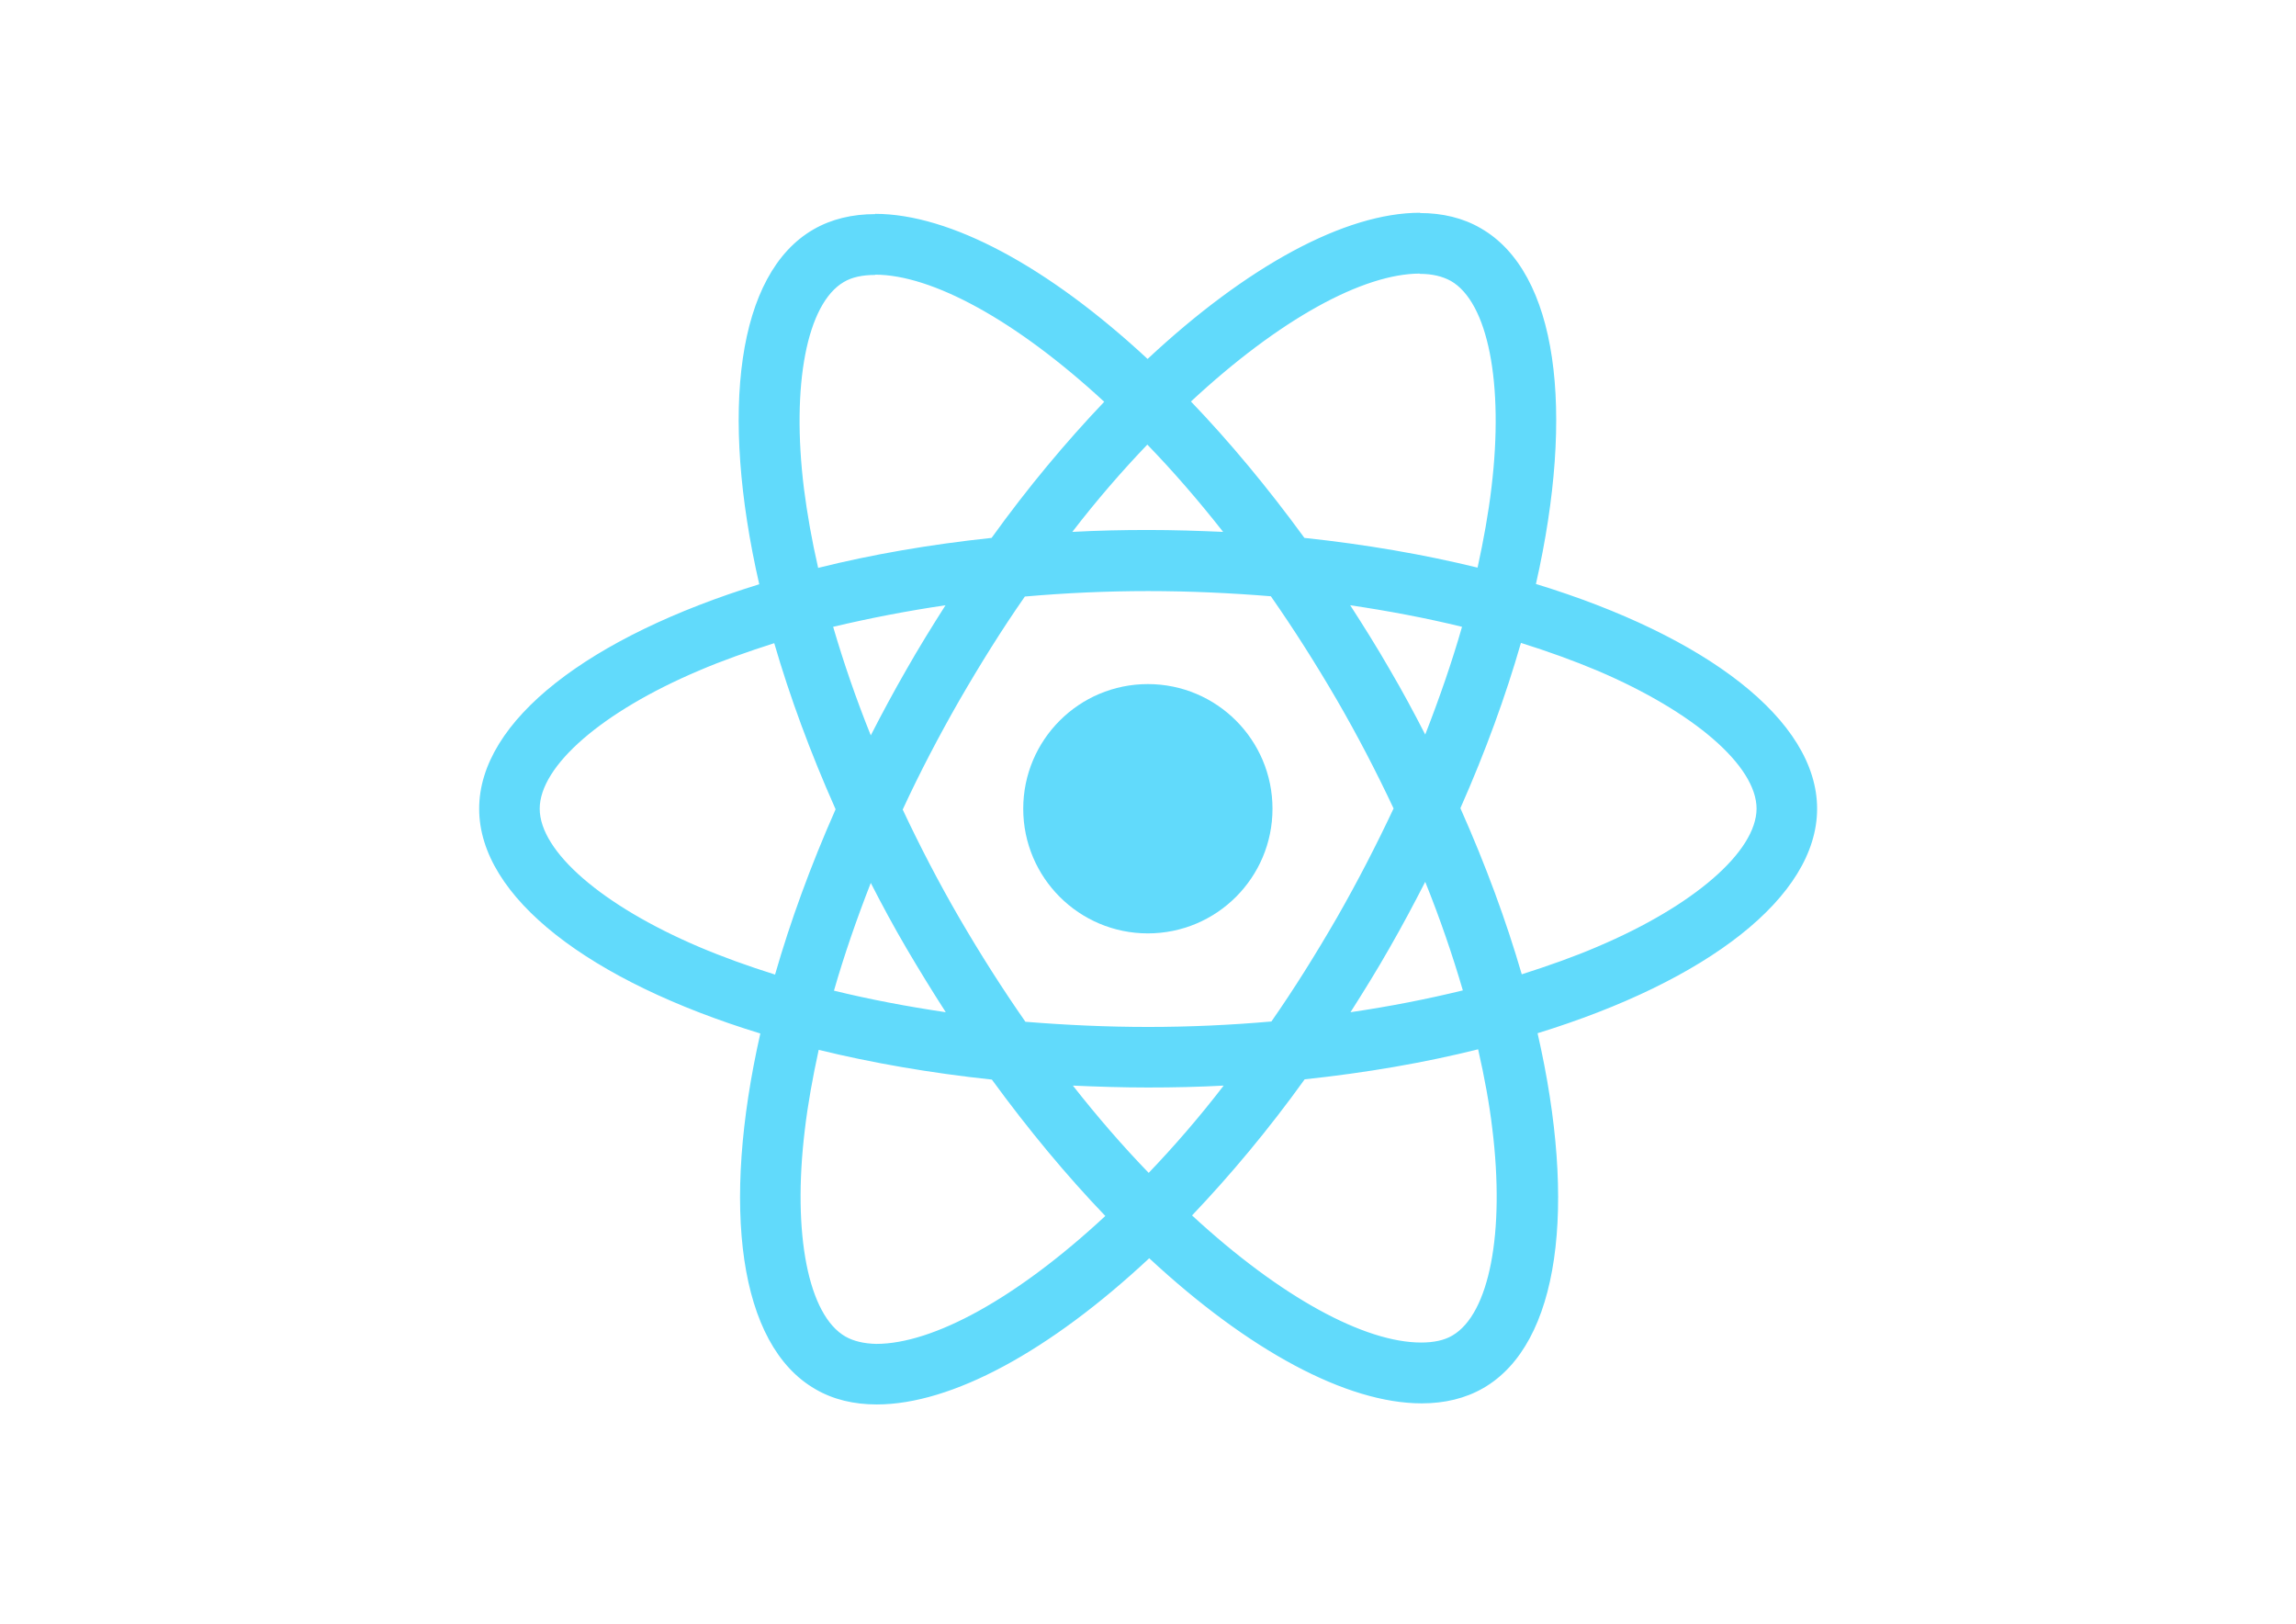
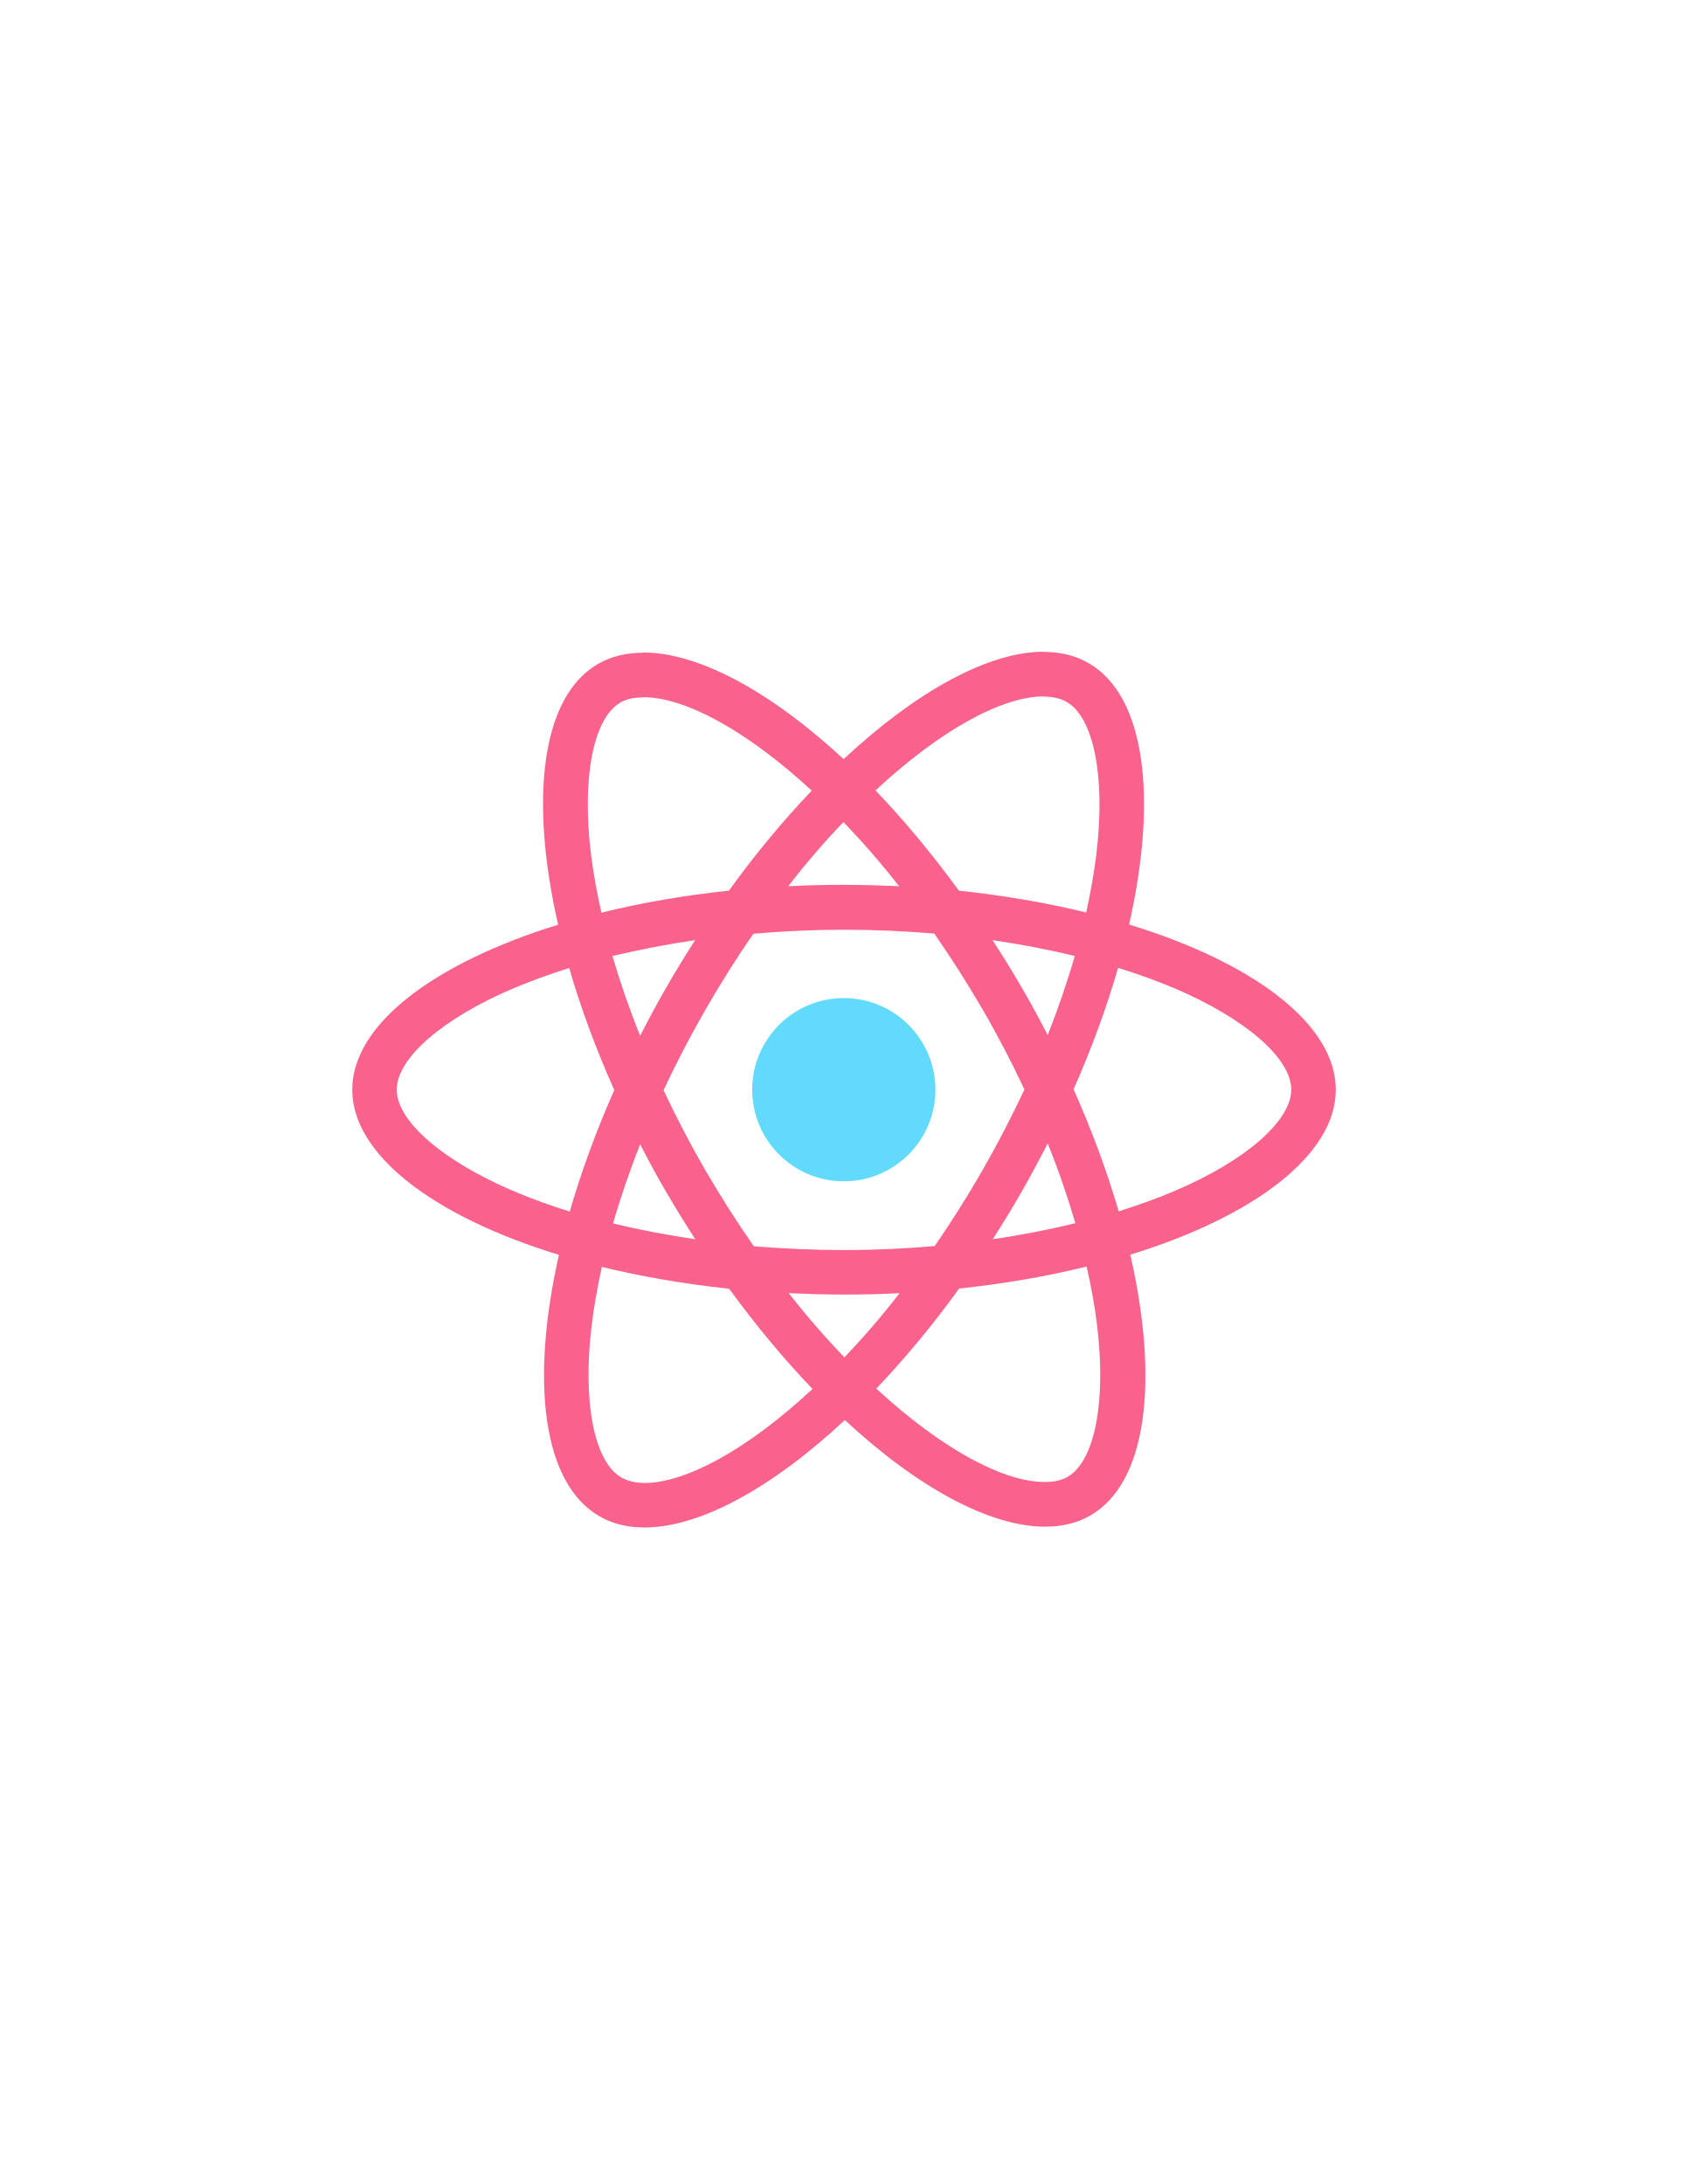
- <svg xmlns="http://www.w3.org/2000/svg" viewBox="0 0 841.9 595.3">
-   <g fill="#61DAFB">
-     <path d="M666.3 296.5c0-32.5-40.7-63.3-103.1-82.4 14.4-63.6 8-114.2-20.2-130.4-6.5-3.8-14.1-5.6-22.4-5.6v22.3c4.6 0 8.3.9 11.4 2.6 13.6 7.8 19.5 37.5 14.9 75.7-1.1 9.4-2.9 19.3-5.1 29.4-19.6-4.8-41-8.5-63.5-10.9-13.5-18.5-27.5-35.3-41.6-50 32.6-30.3 63.2-46.9 84-46.9V78c-27.5 0-63.5 19.6-99.9 53.6-36.4-33.8-72.4-53.2-99.9-53.2v22.3c20.7 0 51.4 16.5 84 46.6-14 14.7-28 31.4-41.3 49.9-22.6 2.4-44 6.1-63.6 11-2.3-10-4-19.7-5.2-29-4.7-38.2 1.1-67.9 14.6-75.8 3-1.8 6.9-2.6 11.5-2.6V78.5c-8.4 0-16 1.8-22.6 5.6-28.1 16.2-34.4 66.7-19.9 130.1-62.2 19.2-102.7 49.9-102.7 82.3 0 32.5 40.7 63.3 103.1 82.4-14.4 63.6-8 114.2 20.2 130.4 6.5 3.8 14.1 5.6 22.5 5.6 27.5 0 63.5-19.6 99.9-53.6 36.4 33.8 72.4 53.2 99.9 53.2 8.4 0 16-1.8 22.6-5.6 28.1-16.2 34.4-66.7 19.9-130.1 62-19.1 102.5-49.9 102.5-82.3zm-130.2-66.7c-3.7 12.9-8.3 26.2-13.5 39.5-4.1-8-8.4-16-13.1-24-4.6-8-9.5-15.8-14.4-23.4 14.2 2.1 27.9 4.7 41 7.9zm-45.8 106.5c-7.8 13.5-15.8 26.3-24.1 38.2-14.9 1.3-30 2-45.2 2-15.1 0-30.2-.7-45-1.9-8.3-11.9-16.4-24.6-24.2-38-7.6-13.1-14.5-26.4-20.8-39.8 6.2-13.4 13.2-26.8 20.7-39.9 7.8-13.5 15.8-26.3 24.1-38.2 14.9-1.3 30-2 45.2-2 15.1 0 30.2.7 45 1.9 8.3 11.9 16.4 24.6 24.2 38 7.6 13.1 14.5 26.4 20.8 39.8-6.3 13.4-13.2 26.8-20.7 39.9zm32.3-13c5.4 13.4 10 26.8 13.8 39.8-13.1 3.2-26.9 5.9-41.2 8 4.9-7.7 9.8-15.6 14.4-23.7 4.6-8 8.9-16.1 13-24.1zM421.2 430c-9.3-9.6-18.6-20.3-27.8-32 9 .4 18.2.7 27.5.7 9.4 0 18.7-.2 27.8-.7-9 11.7-18.3 22.4-27.5 32zm-74.4-58.9c-14.2-2.1-27.9-4.7-41-7.9 3.7-12.9 8.3-26.2 13.5-39.5 4.1 8 8.4 16 13.1 24 4.7 8 9.5 15.8 14.4 23.4zM420.7 163c9.3 9.6 18.6 20.3 27.8 32-9-.4-18.2-.7-27.5-.7-9.4 0-18.7.2-27.8.7 9-11.7 18.3-22.4 27.5-32zm-74 58.9c-4.9 7.7-9.8 15.6-14.4 23.7-4.6 8-8.9 16-13 24-5.4-13.4-10-26.8-13.8-39.8 13.1-3.1 26.9-5.8 41.2-7.9zm-90.5 125.2c-35.4-15.1-58.3-34.9-58.3-50.6 0-15.7 22.9-35.6 58.3-50.6 8.6-3.7 18-7 27.7-10.1 5.7 19.6 13.2 40 22.5 60.9-9.2 20.8-16.6 41.1-22.2 60.6-9.9-3.1-19.3-6.5-28-10.2zM310 490c-13.6-7.8-19.5-37.5-14.9-75.7 1.1-9.4 2.9-19.3 5.1-29.4 19.6 4.8 41 8.5 63.5 10.9 13.5 18.5 27.5 35.3 41.6 50-32.6 30.3-63.2 46.9-84 46.9-4.5-.1-8.3-1-11.3-2.7zm237.2-76.2c4.7 38.2-1.1 67.9-14.6 75.8-3 1.8-6.9 2.6-11.5 2.6-20.7 0-51.4-16.5-84-46.6 14-14.7 28-31.4 41.3-49.9 22.6-2.4 44-6.1 63.6-11 2.3 10.1 4.1 19.8 5.2 29.1zm38.5-66.7c-8.6 3.7-18 7-27.7 10.1-5.7-19.6-13.2-40-22.5-60.9 9.2-20.8 16.6-41.1 22.2-60.6 9.9 3.1 19.3 6.5 28.1 10.2 35.4 15.1 58.3 34.9 58.3 50.6-.1 15.7-23 35.6-58.4 50.6zM320.8 78.4z" />
-     <circle cx="420.9" cy="296.5" r="45.7" />
-     <path d="M520.5 78.1z" />
+ <svg xmlns="http://www.w3.org/2000/svg" version="1.1" id="Layer_1" x="0px" y="0px" width="612px" height="792px" viewBox="0 0 612 792" enable-background="new 0 0 612 792" xml:space="preserve">
+   <g>
+     <path fill="#F9628D" d="M484.352,395.164c0-23.625-29.586-46.015-74.946-59.898c10.468-46.232,5.815-83.016-14.685-94.791   c-4.725-2.763-10.249-4.071-16.283-4.071v16.211c3.344,0,6.034,0.654,8.287,1.89c9.887,5.67,14.175,27.26,10.831,55.028   c-0.799,6.833-2.107,14.029-3.707,21.372c-14.248-3.489-29.804-6.18-46.16-7.924c-9.813-13.448-19.99-25.66-30.24-36.347   c23.698-22.025,45.942-34.093,61.063-34.093v-16.21c-19.99,0-46.16,14.247-72.62,38.963c-26.46-24.57-52.63-38.673-72.62-38.673   v16.211c15.048,0,37.364,11.994,61.063,33.875c-10.178,10.686-20.354,22.825-30.022,36.273   c-16.429,1.744-31.984,4.435-46.232,7.996c-1.672-7.27-2.908-14.32-3.78-21.081c-3.416-27.769,0.8-49.358,10.613-55.101   c2.181-1.309,5.016-1.891,8.359-1.891v-16.21c-6.105,0-11.631,1.309-16.429,4.07c-20.427,11.776-25.006,48.486-14.466,94.573   c-45.215,13.957-74.655,36.274-74.655,59.826c0,23.625,29.586,46.015,74.946,59.899c-10.468,46.232-5.815,83.015,14.684,94.791   c4.726,2.763,10.25,4.071,16.356,4.071c19.99,0,46.16-14.248,72.62-38.964c26.46,24.57,52.629,38.673,72.619,38.673   c6.106,0,11.631-1.309,16.429-4.071c20.427-11.776,25.007-48.485,14.466-94.573C454.91,441.106,484.352,418.717,484.352,395.164   L484.352,395.164z M389.705,346.678c-2.689,9.377-6.033,19.045-9.813,28.713c-2.98-5.815-6.106-11.631-9.522-17.446   c-3.344-5.815-6.906-11.485-10.468-17.01C370.224,342.462,380.183,344.352,389.705,346.678z M356.412,424.095   c-5.67,9.814-11.485,19.119-17.52,27.77c-10.831,0.944-21.808,1.453-32.856,1.453c-10.977,0-21.953-0.509-32.712-1.381   c-6.033-8.65-11.922-17.883-17.592-27.623c-5.524-9.523-10.54-19.191-15.12-28.932c4.507-9.741,9.596-19.482,15.048-29.005   c5.67-9.813,11.485-19.118,17.519-27.769c10.831-0.945,21.808-1.454,32.857-1.454c10.977,0,21.953,0.509,32.712,1.382   c6.033,8.65,11.921,17.882,17.591,27.623c5.525,9.522,10.541,19.19,15.12,28.932C366.88,404.832,361.865,414.573,356.412,424.095   L356.412,424.095z M379.892,414.645c3.926,9.741,7.27,19.482,10.031,28.933c-9.522,2.326-19.554,4.289-29.949,5.815   c3.563-5.598,7.124-11.341,10.468-17.229C373.785,426.349,376.911,420.461,379.892,414.645L379.892,414.645z M306.182,492.209   c-6.761-6.979-13.521-14.756-20.209-23.262c6.543,0.291,13.23,0.509,19.99,0.509c6.833,0,13.594-0.145,20.209-0.509   C319.629,477.453,312.869,485.23,306.182,492.209z M252.098,449.393c-10.322-1.526-20.281-3.417-29.804-5.743   c2.689-9.377,6.033-19.045,9.813-28.714c2.98,5.815,6.106,11.631,9.522,17.446C245.047,438.198,248.536,443.869,252.098,449.393z    M305.818,298.119c6.761,6.979,13.521,14.757,20.209,23.262c-6.542-0.29-13.23-0.509-19.99-0.509   c-6.833,0-13.594,0.146-20.209,0.509C292.37,312.876,299.13,305.097,305.818,298.119z M252.026,340.935   c-3.562,5.598-7.124,11.34-10.468,17.229c-3.344,5.815-6.47,11.631-9.45,17.446c-3.925-9.741-7.27-19.482-10.031-28.932   C231.599,344.425,241.63,342.462,252.026,340.935L252.026,340.935z M186.239,431.947c-25.733-10.977-42.38-25.37-42.38-36.783   c0-11.412,16.646-25.878,42.38-36.782c6.252-2.689,13.085-5.089,20.136-7.342c4.144,14.247,9.596,29.077,16.356,44.27   c-6.688,15.12-12.067,29.877-16.138,44.052C199.396,437.108,192.563,434.636,186.239,431.947L186.239,431.947z M225.348,535.825   c-9.887-5.67-14.176-27.26-10.832-55.028c0.8-6.833,2.108-14.03,3.708-21.372c14.247,3.489,29.804,6.179,46.159,7.924   c9.813,13.448,19.991,25.66,30.24,36.346c-23.697,22.026-45.941,34.094-61.062,34.094   C230.29,537.715,227.529,537.06,225.348,535.825L225.348,535.825z M397.775,480.432c3.416,27.77-0.8,49.358-10.613,55.102   c-2.181,1.309-5.016,1.89-8.36,1.89c-15.047,0-37.363-11.994-61.062-33.874c10.177-10.687,20.354-22.826,30.022-36.274   c16.429-1.744,31.984-4.434,46.232-7.996C395.666,466.621,396.975,473.673,397.775,480.432z M425.761,431.947   c-6.252,2.689-13.085,5.088-20.136,7.342c-4.144-14.248-9.596-29.077-16.356-44.271c6.688-15.12,12.067-29.876,16.139-44.052   c7.196,2.254,14.029,4.726,20.426,7.415c25.733,10.977,42.38,25.37,42.38,36.782C468.141,406.577,451.494,421.043,425.761,431.947   L425.761,431.947z" />
+     <circle fill="#61DAFB" cx="305.963" cy="395.164" r="33.221" />
+     <path fill="#61DAFB" d="M378.365,236.403" />
  </g>
</svg>
